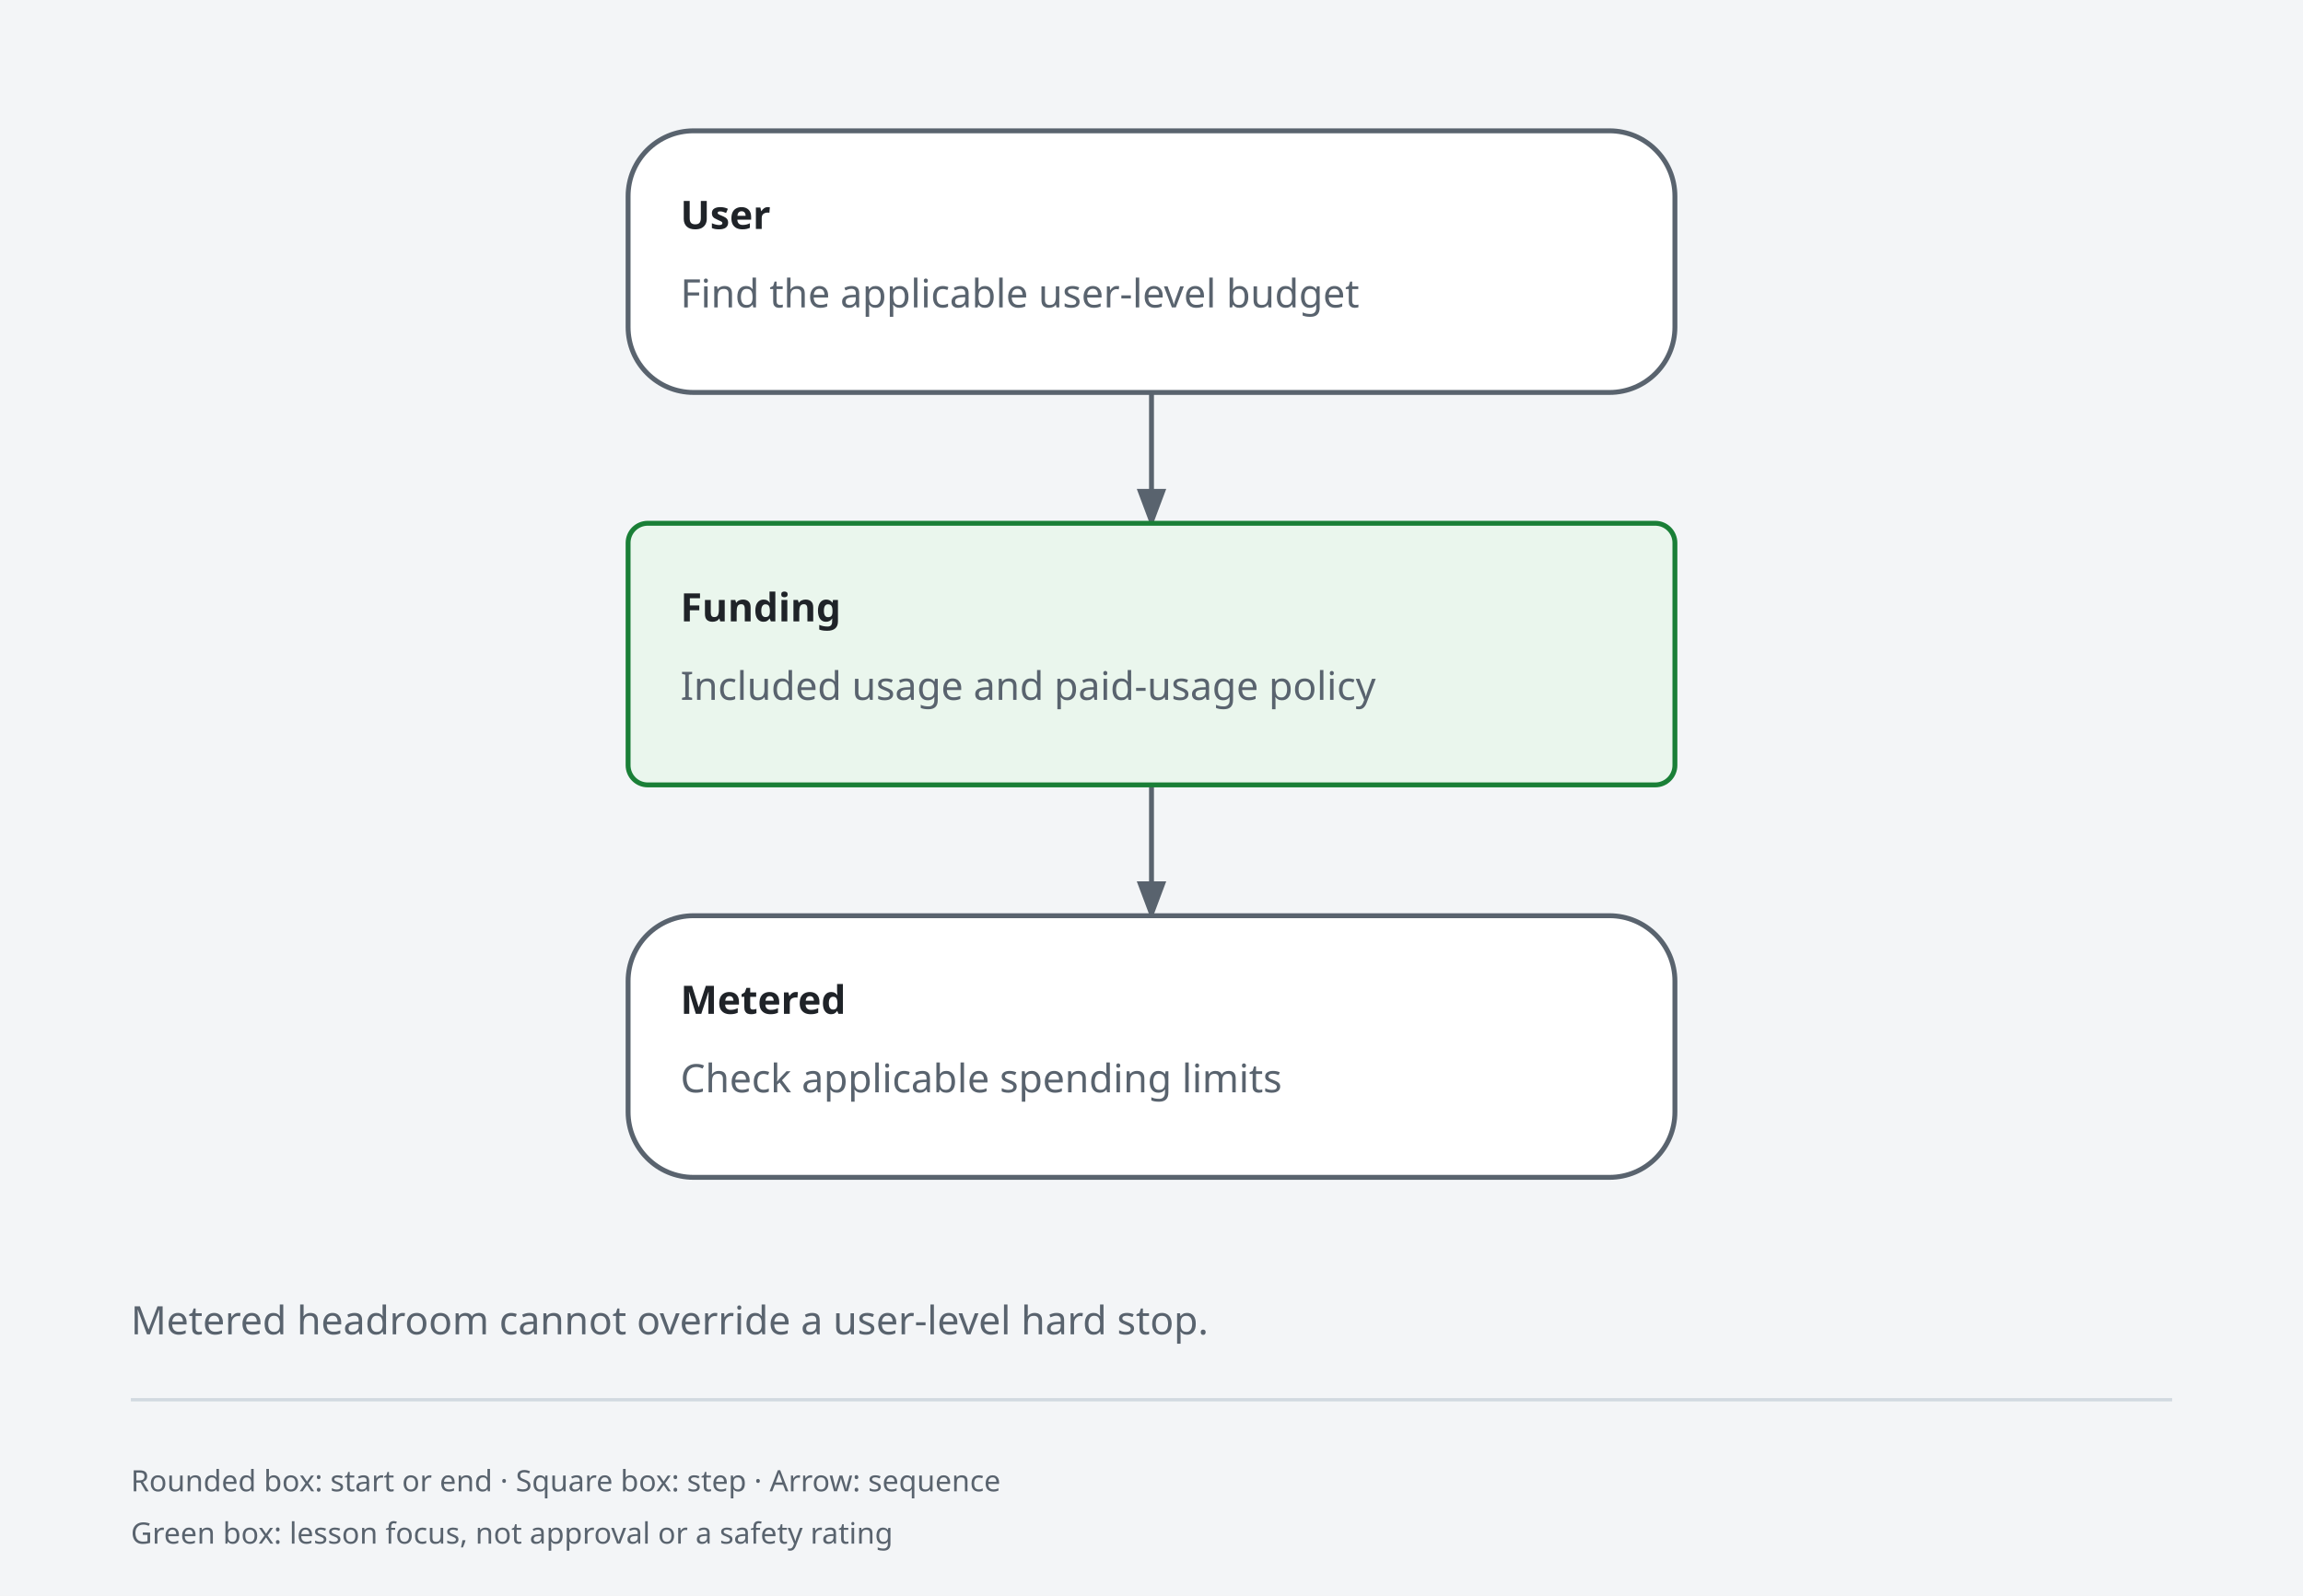
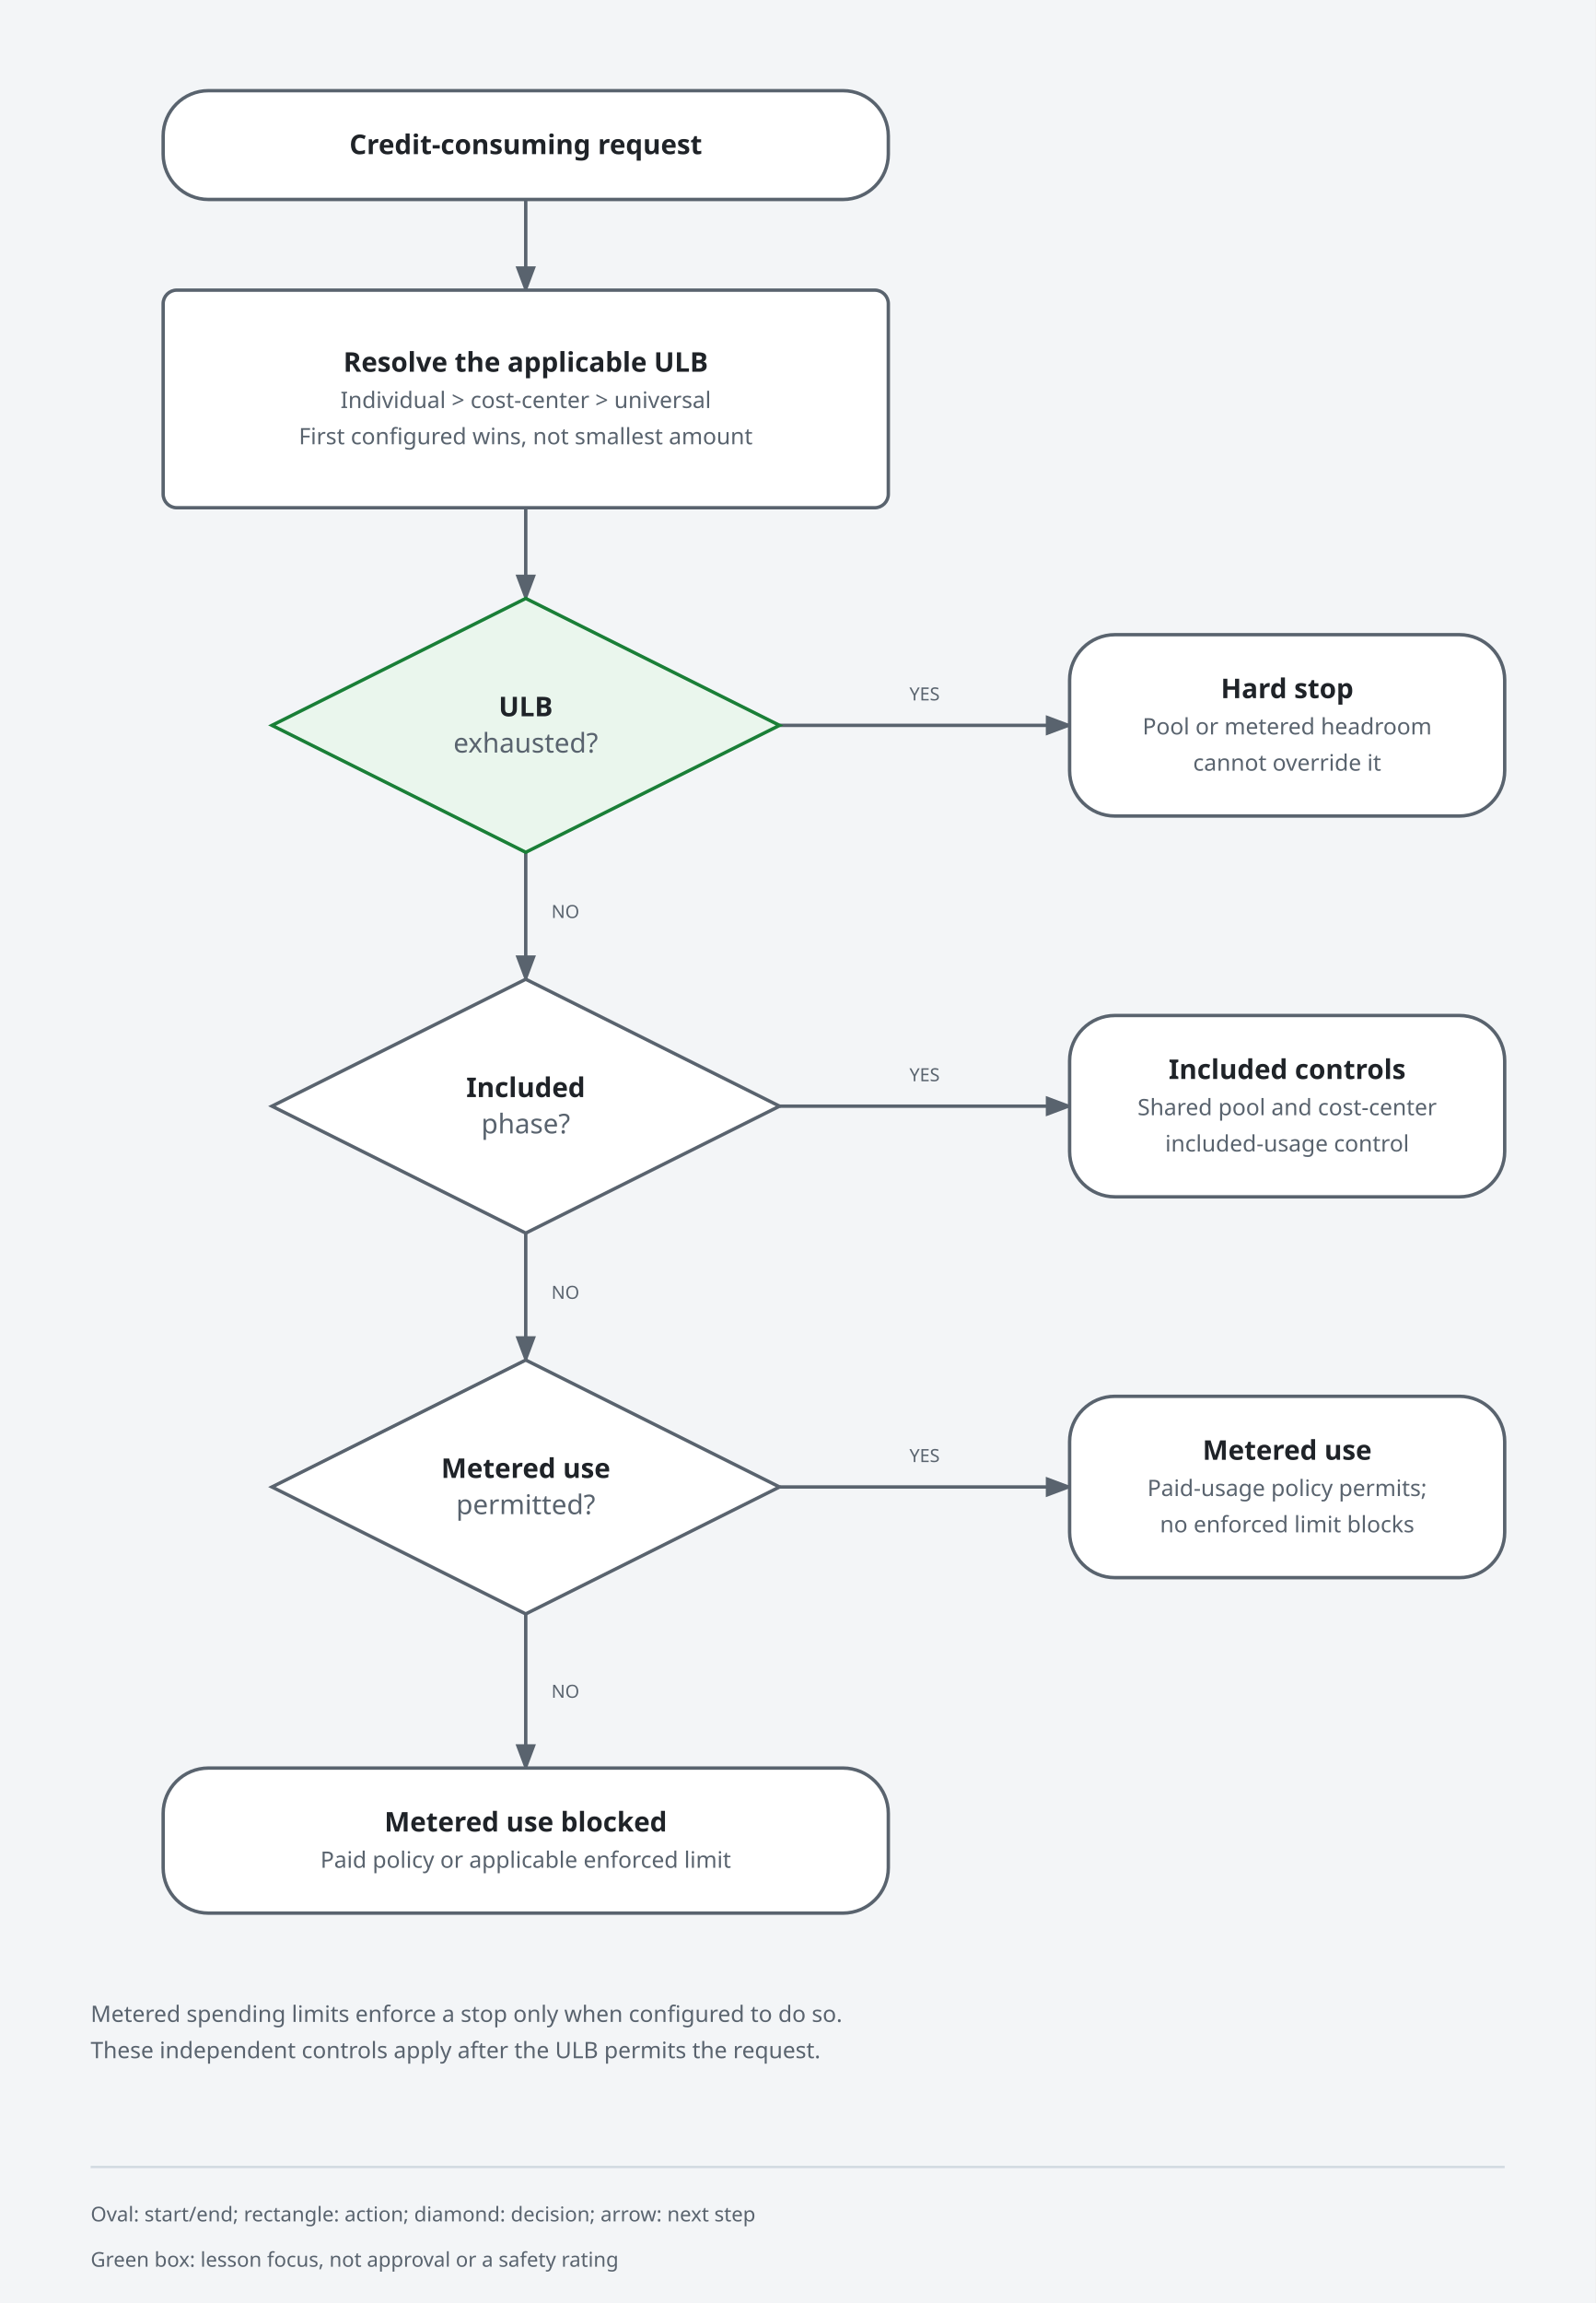
- <svg xmlns="http://www.w3.org/2000/svg" viewBox="0 0 704 488" role="img" aria-labelledby="consumption-controls-light-title consumption-controls-light-desc" id="consumption-controls-light-root">
+ <svg xmlns="http://www.w3.org/2000/svg" viewBox="0 0 704 1016" role="img" aria-labelledby="consumption-controls-light-title consumption-controls-light-desc" id="consumption-controls-light-root">
  <defs>
    <style>#consumption-controls-light-root { font-family: -apple-system,BlinkMacSystemFont,"Segoe UI","Noto Sans",Helvetica,Arial,sans-serif; color: #1f2328; }
      #consumption-controls-light-root .diagram-container { width: 100%; overflow-x: auto; }
      @media print {
#consumption-controls-light-root .diagram-container { overflow-x: visible; }
}</style>
    <marker id="consumption-controls-light-arrow" markerWidth="8" markerHeight="6" refX="7" refY="3" orient="auto">
      <polygon points="0 0, 8 3, 0 6" fill="#59636e" />
    </marker>
  </defs>
-   <rect x="0" y="0" width="704" height="488" fill="#f3f5f7" />
-   <line x1="352" y1="120" x2="352" y2="160" stroke="#59636e" stroke-width="1.5" marker-end="url(#consumption-controls-light-arrow)" />
-   <line x1="352" y1="240" x2="352" y2="280" stroke="#59636e" stroke-width="1.5" marker-end="url(#consumption-controls-light-arrow)" />
-   <g>
-     <rect x="192" y="40" width="320" height="80" rx="20" fill="#ffffff" stroke="#59636e" stroke-width="1.5" />
-     <text x="208" y="70" fill="#1f2328" font-family="-apple-system,BlinkMacSystemFont,&quot;Segoe UI&quot;,&quot;Noto Sans&quot;,Helvetica,Arial,sans-serif" font-size="12" font-weight="600">User</text>
-     <text x="208" y="94" fill="#59636e" font-family="-apple-system,BlinkMacSystemFont,&quot;Segoe UI&quot;,&quot;Noto Sans&quot;,Helvetica,Arial,sans-serif" font-size="12">Find the applicable user-level budget</text>
-   </g>
-   <g>
-     <rect x="192" y="160" width="320" height="80" rx="6" fill="#eaf6ed" stroke="#1a7f37" stroke-width="1.5" />
-     <text x="208" y="190" fill="#1f2328" font-family="-apple-system,BlinkMacSystemFont,&quot;Segoe UI&quot;,&quot;Noto Sans&quot;,Helvetica,Arial,sans-serif" font-size="12" font-weight="600">Funding</text>
-     <text x="208" y="214" fill="#59636e" font-family="-apple-system,BlinkMacSystemFont,&quot;Segoe UI&quot;,&quot;Noto Sans&quot;,Helvetica,Arial,sans-serif" font-size="12">Included usage and paid-usage policy</text>
-   </g>
-   <g>
-     <rect x="192" y="280" width="320" height="80" rx="20" fill="#ffffff" stroke="#59636e" stroke-width="1.5" />
-     <text x="208" y="310" fill="#1f2328" font-family="-apple-system,BlinkMacSystemFont,&quot;Segoe UI&quot;,&quot;Noto Sans&quot;,Helvetica,Arial,sans-serif" font-size="12" font-weight="600">Metered</text>
-     <text x="208" y="334" fill="#59636e" font-family="-apple-system,BlinkMacSystemFont,&quot;Segoe UI&quot;,&quot;Noto Sans&quot;,Helvetica,Arial,sans-serif" font-size="12">Check applicable spending limits</text>
-   </g>
-   <text x="40" y="408" fill="#59636e" font-family="-apple-system,BlinkMacSystemFont,&quot;Segoe UI&quot;,&quot;Noto Sans&quot;,Helvetica,Arial,sans-serif" font-size="12">Metered headroom cannot override a user-level hard stop.</text>
-   <line x1="40" y1="428" x2="664" y2="428" stroke="#d1d9e0" stroke-width="1" />
-   <text x="40" y="456" fill="#59636e" font-family="-apple-system,BlinkMacSystemFont,&quot;Segoe UI&quot;,&quot;Noto Sans&quot;,Helvetica,Arial,sans-serif" font-size="9">Rounded box: start or end    ·    Square box: step    ·    Arrow: sequence</text>
-   <text x="40" y="472" fill="#59636e" font-family="-apple-system,BlinkMacSystemFont,&quot;Segoe UI&quot;,&quot;Noto Sans&quot;,Helvetica,Arial,sans-serif" font-size="9">Green box: lesson focus, not approval or a safety rating</text>
+   <rect x="0" y="0" width="704" height="1016" fill="#f3f5f7" />
+   <path d="M 232 88 L 232 128" fill="none" stroke="#59636e" stroke-width="1.5" marker-end="url(#consumption-controls-light-arrow)" />
+   <path d="M 232 224 L 232 264" fill="none" stroke="#59636e" stroke-width="1.5" marker-end="url(#consumption-controls-light-arrow)" />
+   <path d="M 344 320 L 472 320" fill="none" stroke="#59636e" stroke-width="1.5" marker-end="url(#consumption-controls-light-arrow)" />
+   <rect x="395.75" y="300" width="24.5" height="12" rx="2" fill="#f3f5f7" />
+   <text x="408" y="309" text-anchor="middle" fill="#59636e" font-family="-apple-system,BlinkMacSystemFont,&quot;Segoe UI&quot;,&quot;Noto Sans&quot;,Helvetica,Arial,sans-serif" font-size="8" font-weight="400">YES</text>
+   <path d="M 232 376 L 232 432" fill="none" stroke="#59636e" stroke-width="1.5" marker-end="url(#consumption-controls-light-arrow)" />
+   <rect x="240" y="396" width="19" height="12" rx="2" fill="#f3f5f7" />
+   <text x="249.5" y="405" text-anchor="middle" fill="#59636e" font-family="-apple-system,BlinkMacSystemFont,&quot;Segoe UI&quot;,&quot;Noto Sans&quot;,Helvetica,Arial,sans-serif" font-size="8" font-weight="400">NO</text>
+   <path d="M 344 488 L 472 488" fill="none" stroke="#59636e" stroke-width="1.5" marker-end="url(#consumption-controls-light-arrow)" />
+   <rect x="395.75" y="468" width="24.5" height="12" rx="2" fill="#f3f5f7" />
+   <text x="408" y="477" text-anchor="middle" fill="#59636e" font-family="-apple-system,BlinkMacSystemFont,&quot;Segoe UI&quot;,&quot;Noto Sans&quot;,Helvetica,Arial,sans-serif" font-size="8" font-weight="400">YES</text>
+   <path d="M 232 544 L 232 600" fill="none" stroke="#59636e" stroke-width="1.5" marker-end="url(#consumption-controls-light-arrow)" />
+   <rect x="240" y="564" width="19" height="12" rx="2" fill="#f3f5f7" />
+   <text x="249.5" y="573" text-anchor="middle" fill="#59636e" font-family="-apple-system,BlinkMacSystemFont,&quot;Segoe UI&quot;,&quot;Noto Sans&quot;,Helvetica,Arial,sans-serif" font-size="8" font-weight="400">NO</text>
+   <path d="M 344 656 L 472 656" fill="none" stroke="#59636e" stroke-width="1.5" marker-end="url(#consumption-controls-light-arrow)" />
+   <rect x="395.75" y="636" width="24.5" height="12" rx="2" fill="#f3f5f7" />
+   <text x="408" y="645" text-anchor="middle" fill="#59636e" font-family="-apple-system,BlinkMacSystemFont,&quot;Segoe UI&quot;,&quot;Noto Sans&quot;,Helvetica,Arial,sans-serif" font-size="8" font-weight="400">YES</text>
+   <path d="M 232 712 L 232 780" fill="none" stroke="#59636e" stroke-width="1.5" marker-end="url(#consumption-controls-light-arrow)" />
+   <rect x="240" y="740" width="19" height="12" rx="2" fill="#f3f5f7" />
+   <text x="249.5" y="749" text-anchor="middle" fill="#59636e" font-family="-apple-system,BlinkMacSystemFont,&quot;Segoe UI&quot;,&quot;Noto Sans&quot;,Helvetica,Arial,sans-serif" font-size="8" font-weight="400">NO</text>
+   <rect x="72" y="40" width="320" height="48" rx="20" fill="#ffffff" stroke="#59636e" stroke-width="1.5" />
+   <text x="232.0" y="68.0" text-anchor="middle" fill="#1f2328" font-family="-apple-system,BlinkMacSystemFont,&quot;Segoe UI&quot;,&quot;Noto Sans&quot;,Helvetica,Arial,sans-serif" font-size="12" font-weight="600">Credit-consuming request</text>
+   <rect x="72" y="128" width="320" height="96" rx="6" fill="#ffffff" stroke="#59636e" stroke-width="1.5" />
+   <text x="232.0" y="164.0" text-anchor="middle" fill="#1f2328" font-family="-apple-system,BlinkMacSystemFont,&quot;Segoe UI&quot;,&quot;Noto Sans&quot;,Helvetica,Arial,sans-serif" font-size="12" font-weight="600">Resolve the applicable ULB</text>
+   <text x="232.0" y="180.0" text-anchor="middle" fill="#59636e" font-family="-apple-system,BlinkMacSystemFont,&quot;Segoe UI&quot;,&quot;Noto Sans&quot;,Helvetica,Arial,sans-serif" font-size="10" font-weight="400">Individual &gt; cost-center &gt; universal</text>
+   <text x="232.0" y="196.0" text-anchor="middle" fill="#59636e" font-family="-apple-system,BlinkMacSystemFont,&quot;Segoe UI&quot;,&quot;Noto Sans&quot;,Helvetica,Arial,sans-serif" font-size="10" font-weight="400">First configured wins, not smallest amount</text>
+   <polygon points="232,264 344,320 232,376 120,320" fill="#eaf6ed" stroke="#1a7f37" stroke-width="1.5" />
+   <text x="232.0" y="316.0" text-anchor="middle" fill="#1f2328" font-family="-apple-system,BlinkMacSystemFont,&quot;Segoe UI&quot;,&quot;Noto Sans&quot;,Helvetica,Arial,sans-serif" font-size="12" font-weight="600">ULB</text>
+   <text x="232.0" y="332.0" text-anchor="middle" fill="#59636e" font-family="-apple-system,BlinkMacSystemFont,&quot;Segoe UI&quot;,&quot;Noto Sans&quot;,Helvetica,Arial,sans-serif" font-size="12" font-weight="400">exhausted?</text>
+   <rect x="472" y="280" width="192" height="80" rx="20" fill="#ffffff" stroke="#59636e" stroke-width="1.5" />
+   <text x="568.0" y="308.0" text-anchor="middle" fill="#1f2328" font-family="-apple-system,BlinkMacSystemFont,&quot;Segoe UI&quot;,&quot;Noto Sans&quot;,Helvetica,Arial,sans-serif" font-size="12" font-weight="600">Hard stop</text>
+   <text x="568.0" y="324.0" text-anchor="middle" fill="#59636e" font-family="-apple-system,BlinkMacSystemFont,&quot;Segoe UI&quot;,&quot;Noto Sans&quot;,Helvetica,Arial,sans-serif" font-size="10" font-weight="400">Pool or metered headroom</text>
+   <text x="568.0" y="340.0" text-anchor="middle" fill="#59636e" font-family="-apple-system,BlinkMacSystemFont,&quot;Segoe UI&quot;,&quot;Noto Sans&quot;,Helvetica,Arial,sans-serif" font-size="10" font-weight="400">cannot override it</text>
+   <polygon points="232,432 344,488 232,544 120,488" fill="#ffffff" stroke="#59636e" stroke-width="1.5" />
+   <text x="232.0" y="484.0" text-anchor="middle" fill="#1f2328" font-family="-apple-system,BlinkMacSystemFont,&quot;Segoe UI&quot;,&quot;Noto Sans&quot;,Helvetica,Arial,sans-serif" font-size="12" font-weight="600">Included</text>
+   <text x="232.0" y="500.0" text-anchor="middle" fill="#59636e" font-family="-apple-system,BlinkMacSystemFont,&quot;Segoe UI&quot;,&quot;Noto Sans&quot;,Helvetica,Arial,sans-serif" font-size="12" font-weight="400">phase?</text>
+   <rect x="472" y="448" width="192" height="80" rx="20" fill="#ffffff" stroke="#59636e" stroke-width="1.5" />
+   <text x="568.0" y="476.0" text-anchor="middle" fill="#1f2328" font-family="-apple-system,BlinkMacSystemFont,&quot;Segoe UI&quot;,&quot;Noto Sans&quot;,Helvetica,Arial,sans-serif" font-size="12" font-weight="600">Included controls</text>
+   <text x="568.0" y="492.0" text-anchor="middle" fill="#59636e" font-family="-apple-system,BlinkMacSystemFont,&quot;Segoe UI&quot;,&quot;Noto Sans&quot;,Helvetica,Arial,sans-serif" font-size="10" font-weight="400">Shared pool and cost-center</text>
+   <text x="568.0" y="508.0" text-anchor="middle" fill="#59636e" font-family="-apple-system,BlinkMacSystemFont,&quot;Segoe UI&quot;,&quot;Noto Sans&quot;,Helvetica,Arial,sans-serif" font-size="10" font-weight="400">included-usage control</text>
+   <polygon points="232,600 344,656 232,712 120,656" fill="#ffffff" stroke="#59636e" stroke-width="1.5" />
+   <text x="232.0" y="652.0" text-anchor="middle" fill="#1f2328" font-family="-apple-system,BlinkMacSystemFont,&quot;Segoe UI&quot;,&quot;Noto Sans&quot;,Helvetica,Arial,sans-serif" font-size="12" font-weight="600">Metered use</text>
+   <text x="232.0" y="668.0" text-anchor="middle" fill="#59636e" font-family="-apple-system,BlinkMacSystemFont,&quot;Segoe UI&quot;,&quot;Noto Sans&quot;,Helvetica,Arial,sans-serif" font-size="12" font-weight="400">permitted?</text>
+   <rect x="472" y="616" width="192" height="80" rx="20" fill="#ffffff" stroke="#59636e" stroke-width="1.5" />
+   <text x="568.0" y="644.0" text-anchor="middle" fill="#1f2328" font-family="-apple-system,BlinkMacSystemFont,&quot;Segoe UI&quot;,&quot;Noto Sans&quot;,Helvetica,Arial,sans-serif" font-size="12" font-weight="600">Metered use</text>
+   <text x="568.0" y="660.0" text-anchor="middle" fill="#59636e" font-family="-apple-system,BlinkMacSystemFont,&quot;Segoe UI&quot;,&quot;Noto Sans&quot;,Helvetica,Arial,sans-serif" font-size="10" font-weight="400">Paid-usage policy permits;</text>
+   <text x="568.0" y="676.0" text-anchor="middle" fill="#59636e" font-family="-apple-system,BlinkMacSystemFont,&quot;Segoe UI&quot;,&quot;Noto Sans&quot;,Helvetica,Arial,sans-serif" font-size="10" font-weight="400">no enforced limit blocks</text>
+   <rect x="72" y="780" width="320" height="64" rx="20" fill="#ffffff" stroke="#59636e" stroke-width="1.5" />
+   <text x="232.0" y="808.0" text-anchor="middle" fill="#1f2328" font-family="-apple-system,BlinkMacSystemFont,&quot;Segoe UI&quot;,&quot;Noto Sans&quot;,Helvetica,Arial,sans-serif" font-size="12" font-weight="600">Metered use blocked</text>
+   <text x="232.0" y="824.0" text-anchor="middle" fill="#59636e" font-family="-apple-system,BlinkMacSystemFont,&quot;Segoe UI&quot;,&quot;Noto Sans&quot;,Helvetica,Arial,sans-serif" font-size="10" font-weight="400">Paid policy or applicable enforced limit</text>
+   <text x="40" y="892" text-anchor="start" fill="#59636e" font-family="-apple-system,BlinkMacSystemFont,&quot;Segoe UI&quot;,&quot;Noto Sans&quot;,Helvetica,Arial,sans-serif" font-size="10" font-weight="400">Metered spending limits enforce a stop only when configured to do so.</text>
+   <text x="40" y="908" text-anchor="start" fill="#59636e" font-family="-apple-system,BlinkMacSystemFont,&quot;Segoe UI&quot;,&quot;Noto Sans&quot;,Helvetica,Arial,sans-serif" font-size="10" font-weight="400">These independent controls apply after the ULB permits the request.</text>
+   <line x1="40" y1="956" x2="664" y2="956" stroke="#d1d9e0" />
+   <text x="40" y="980" text-anchor="start" fill="#59636e" font-family="-apple-system,BlinkMacSystemFont,&quot;Segoe UI&quot;,&quot;Noto Sans&quot;,Helvetica,Arial,sans-serif" font-size="9" font-weight="400">Oval: start/end; rectangle: action; diamond: decision; arrow: next step</text>
+   <text x="40" y="1000" text-anchor="start" fill="#59636e" font-family="-apple-system,BlinkMacSystemFont,&quot;Segoe UI&quot;,&quot;Noto Sans&quot;,Helvetica,Arial,sans-serif" font-size="9" font-weight="400">Green box: lesson focus, not approval or a safety rating</text>
</svg>
